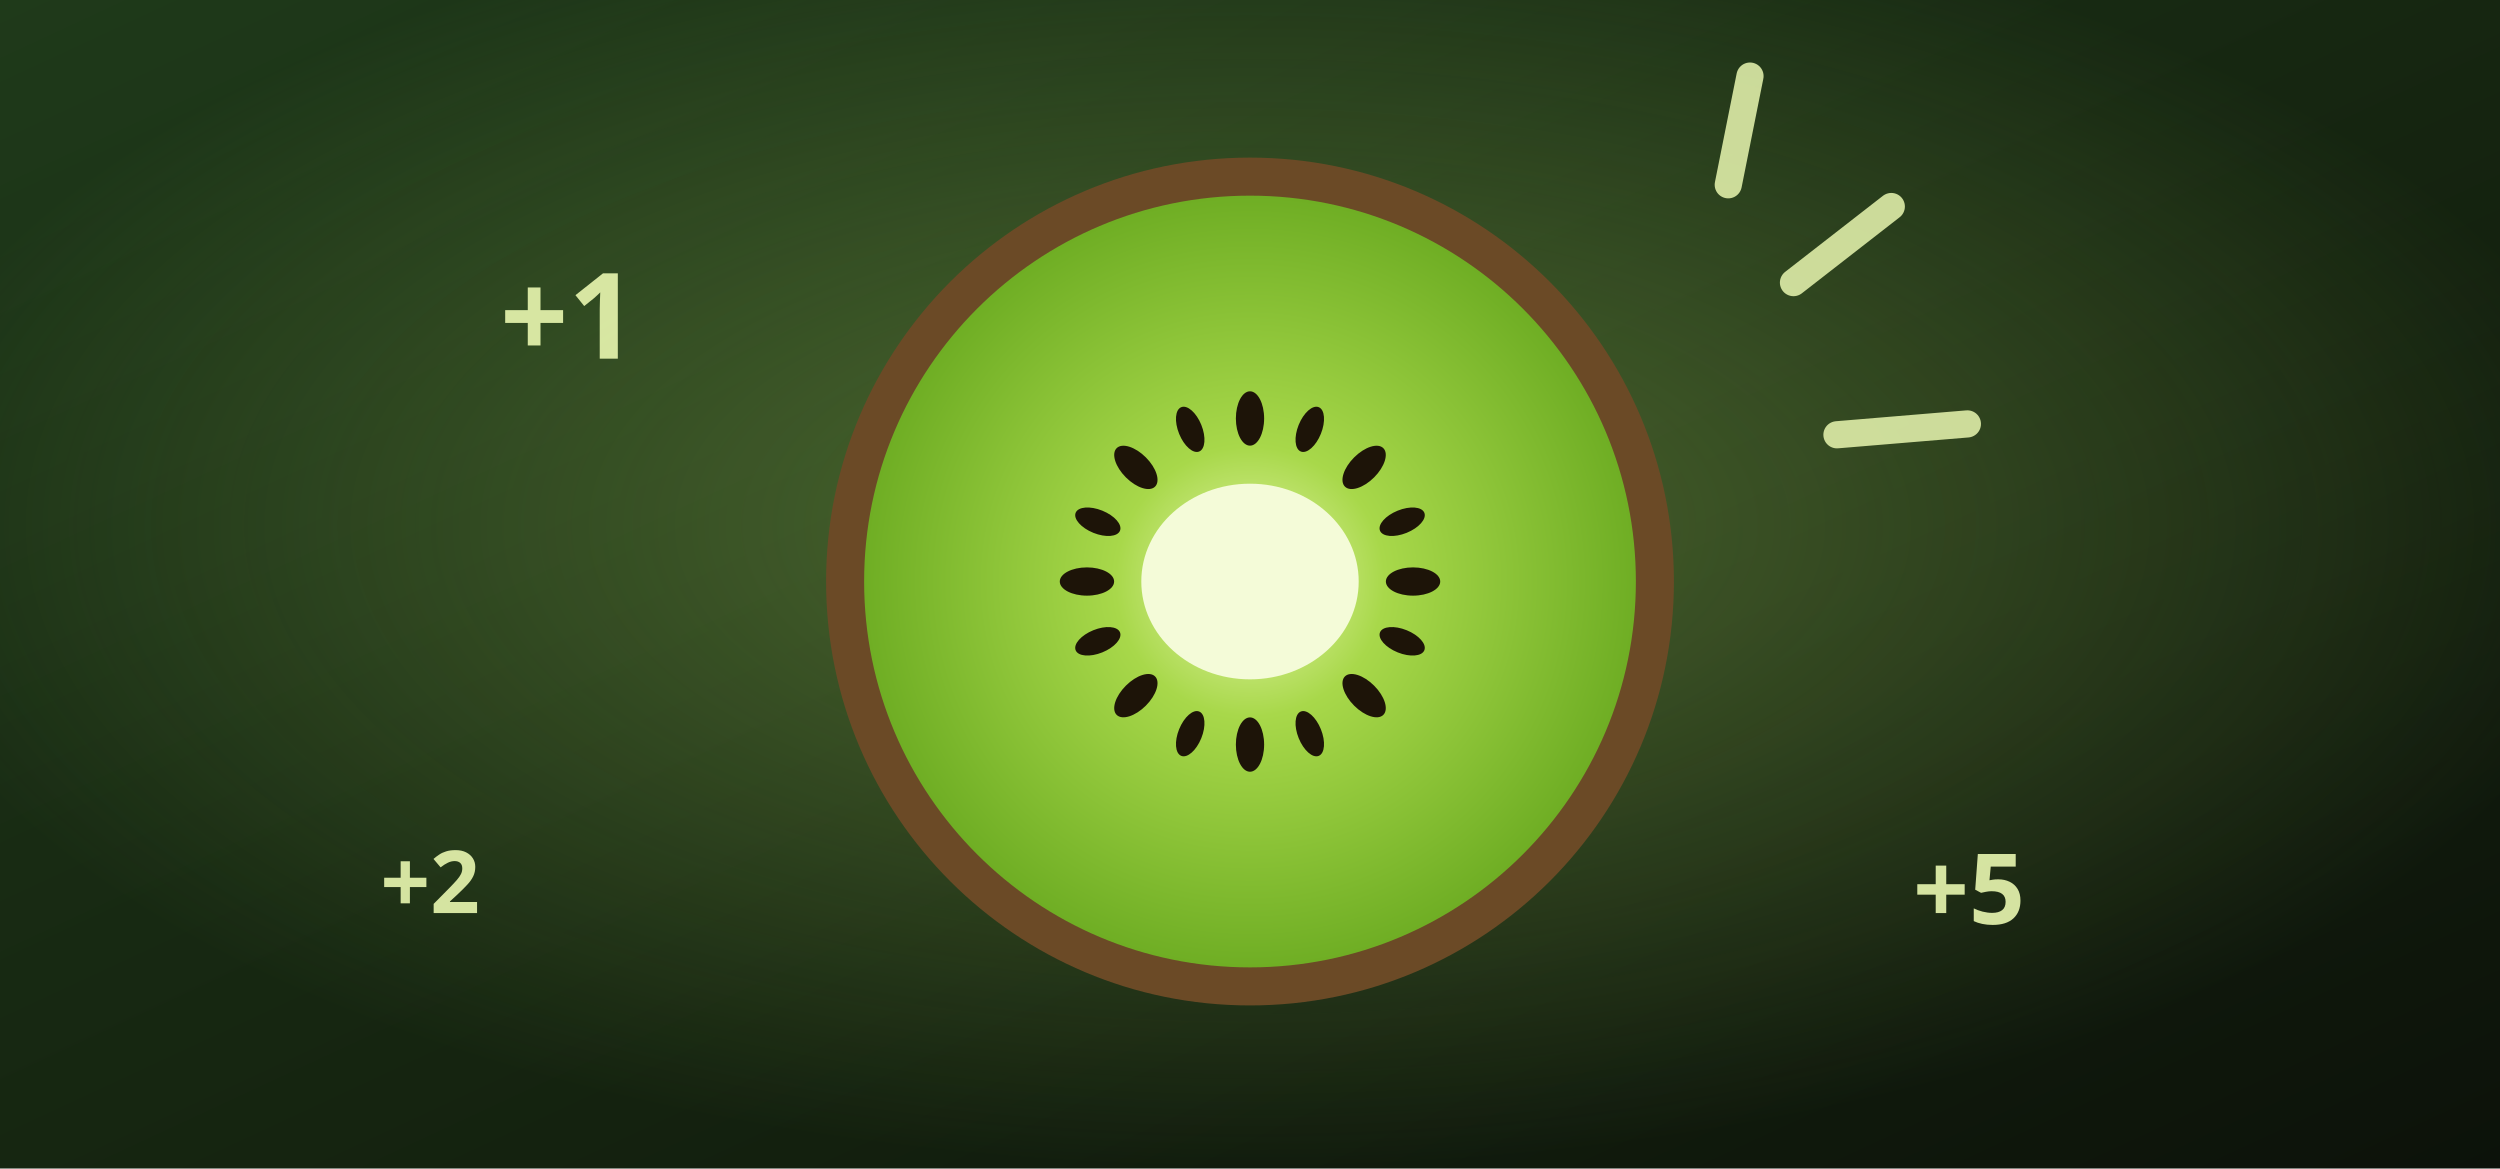
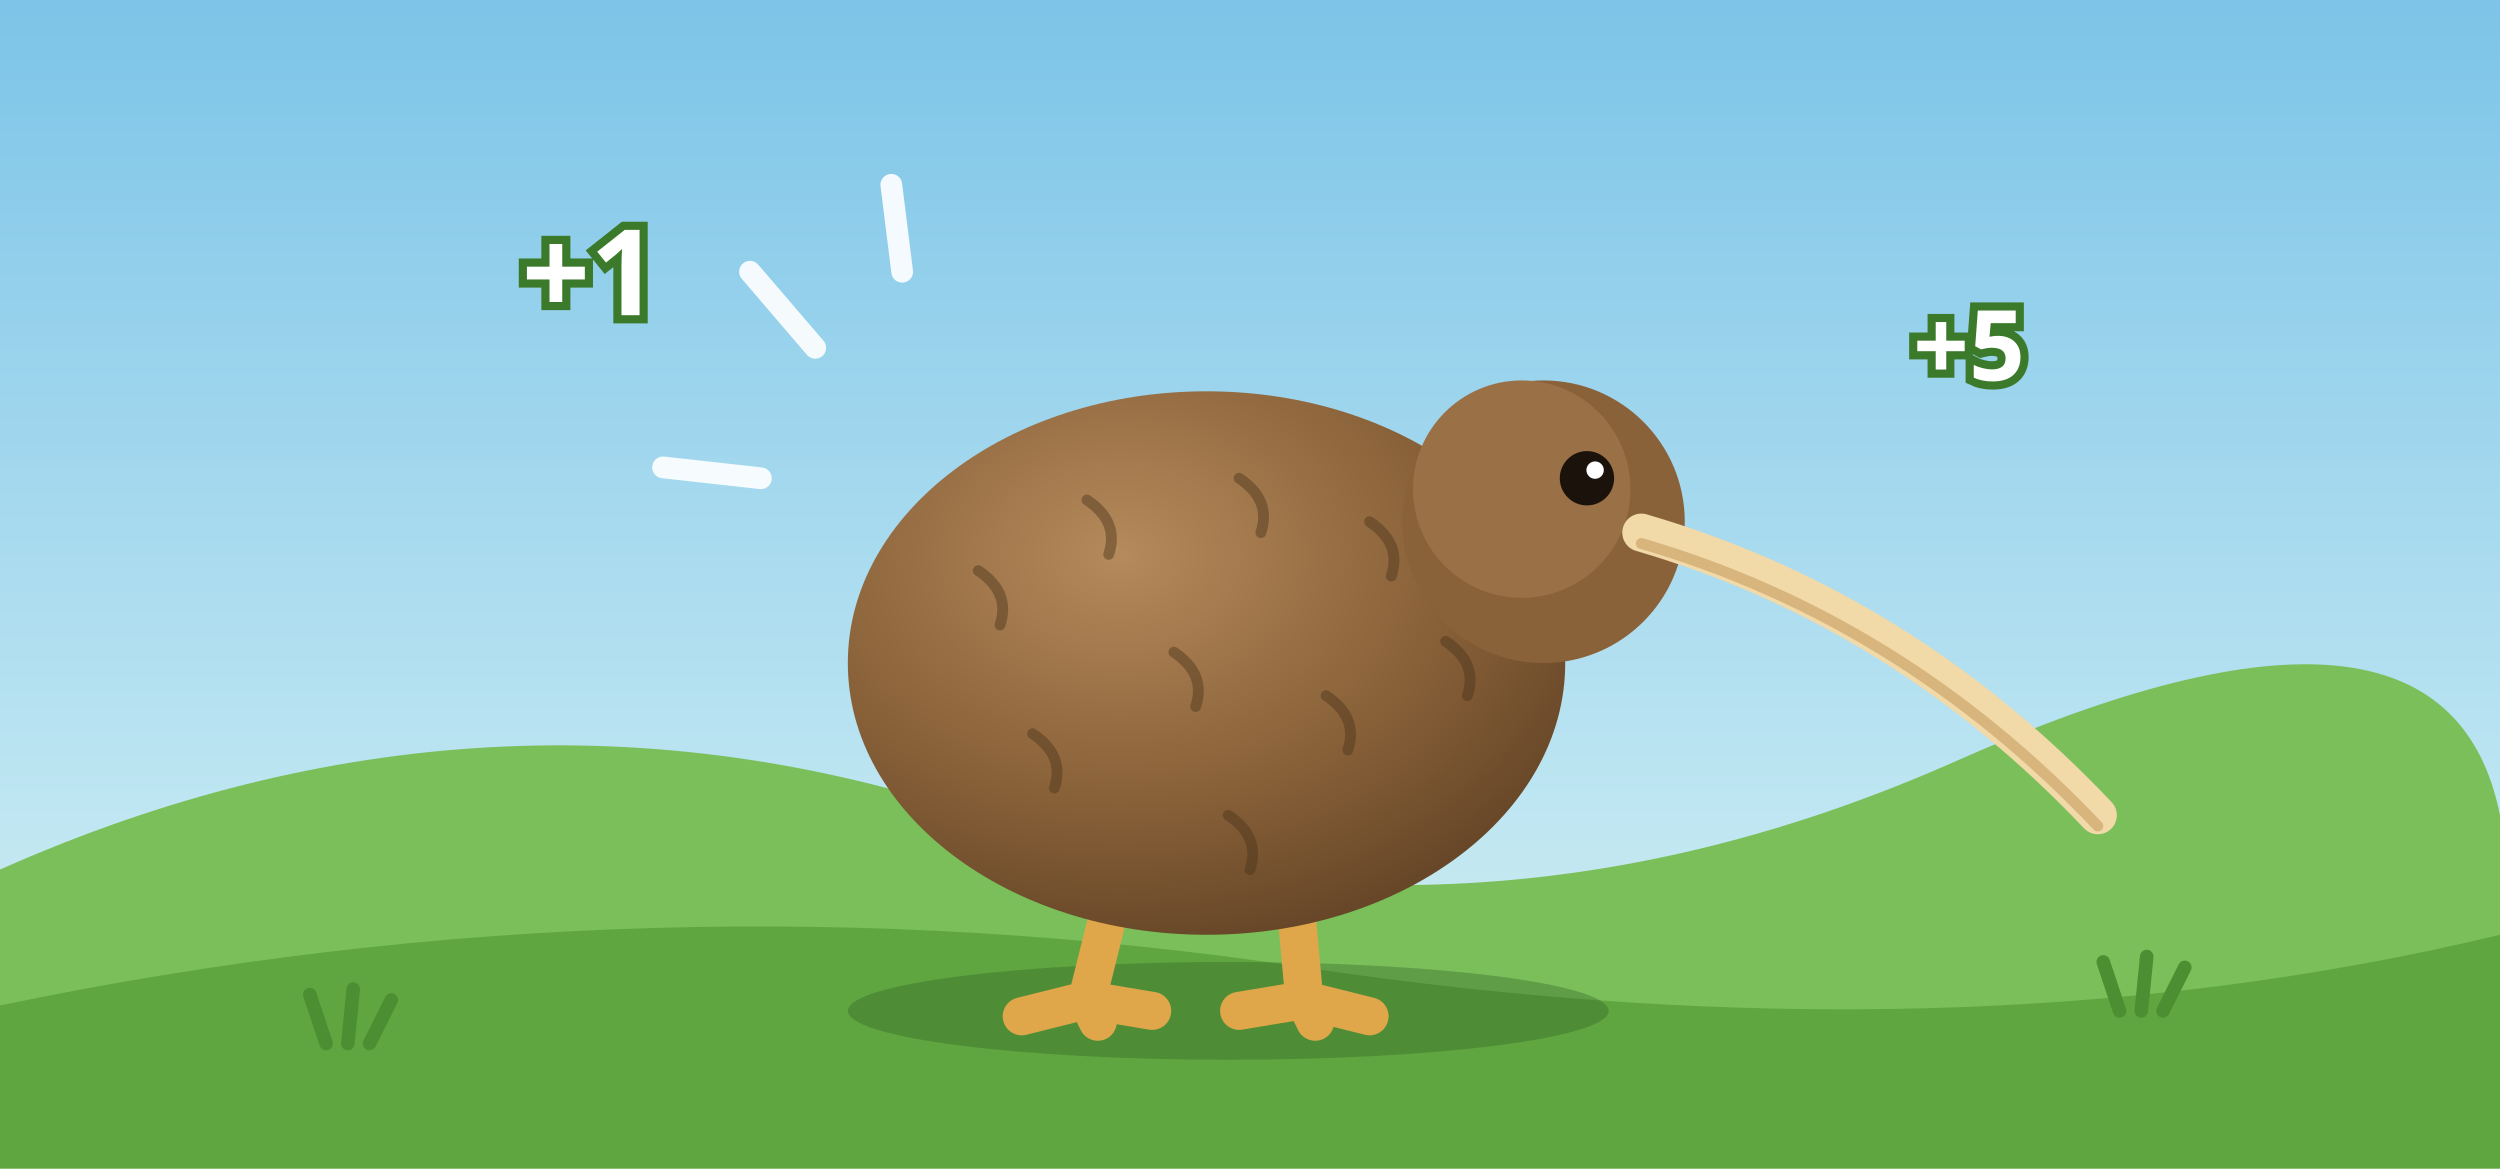
<svg xmlns="http://www.w3.org/2000/svg" viewBox="0 0 460 215">
  <defs>
-     <linearGradient id="bg" x1="0" y1="0" x2="1" y2="1">
-       <stop offset="0" stop-color="#1f3a1a" />
-       <stop offset=".6" stop-color="#14220f" />
-       <stop offset="1" stop-color="#0c120a" />
+     <linearGradient id="bg" x1="0" y1="0" x2="0" y2="1">
+       <stop offset="0" stop-color="#7cc4e8" />
+       <stop offset=".7" stop-color="#bfe6f2" />
+       <stop offset="1" stop-color="#d9f0e2" />
    </linearGradient>
-     <radialGradient id="spot" cx=".5" cy=".45" r=".55">
-       <stop offset="0" stop-color="#b7e86a" stop-opacity=".35" />
-       <stop offset="1" stop-color="#b7e86a" stop-opacity="0" />
-     </radialGradient>
-     <radialGradient id="flesh" cx=".5" cy=".5" r=".5">
-       <stop offset="0" stop-color="#e9f7b0" />
-       <stop offset=".35" stop-color="#a8d84a" />
-       <stop offset="1" stop-color="#6fae24" />
+     <radialGradient id="body" cx=".38" cy=".3" r=".8">
+       <stop offset="0" stop-color="#b58a5c" />
+       <stop offset=".55" stop-color="#8a6239" />
+       <stop offset="1" stop-color="#5e4024" />
    </radialGradient>
  </defs>
  <rect width="460" height="215" fill="url(#bg)" />
-   <rect width="460" height="215" fill="url(#spot)" />
-   <g transform="translate(230 107)">
-     <circle r="78" fill="#6b4a26" />
-     <circle r="71" fill="url(#flesh)" />
-     <ellipse rx="20" ry="18" fill="#f4fbd8" />
-     <g fill="#1d1408">
-       <ellipse cx="0" cy="-30" rx="2.6" ry="5" />
-       <ellipse cx="0" cy="30" rx="2.6" ry="5" />
-       <ellipse cx="-30" cy="0" rx="5" ry="2.6" />
-       <ellipse cx="30" cy="0" rx="5" ry="2.6" />
-       <ellipse cx="21" cy="-21" rx="2.6" ry="5" transform="rotate(45 21 -21)" />
-       <ellipse cx="-21" cy="21" rx="2.6" ry="5" transform="rotate(45 -21 21)" />
-       <ellipse cx="-21" cy="-21" rx="2.6" ry="5" transform="rotate(-45 -21 -21)" />
-       <ellipse cx="21" cy="21" rx="2.6" ry="5" transform="rotate(-45 21 21)" />
-       <ellipse cx="11" cy="-28" rx="2.2" ry="4.4" transform="rotate(22 11 -28)" />
-       <ellipse cx="-11" cy="28" rx="2.2" ry="4.4" transform="rotate(22 -11 28)" />
-       <ellipse cx="-11" cy="-28" rx="2.2" ry="4.4" transform="rotate(-22 -11 -28)" />
-       <ellipse cx="11" cy="28" rx="2.2" ry="4.4" transform="rotate(-22 11 28)" />
-       <ellipse cx="28" cy="-11" rx="4.4" ry="2.2" transform="rotate(-22 28 -11)" />
-       <ellipse cx="-28" cy="11" rx="4.4" ry="2.2" transform="rotate(-22 -28 11)" />
-       <ellipse cx="28" cy="11" rx="4.4" ry="2.2" transform="rotate(22 28 11)" />
-       <ellipse cx="-28" cy="-11" rx="4.4" ry="2.2" transform="rotate(22 -28 -11)" />
-     </g>
+   <path d="M0 160 Q90 120 180 150 T360 140 T460 150 V215 H0 Z" fill="#7bbf5a" />
+   <path d="M0 185 Q120 160 240 178 T460 172 V215 H0 Z" fill="#5fa641" />
+   <g stroke="#4c8f33" stroke-width="2.5" stroke-linecap="round" fill="none">
+     <path d="M60 192 l-3 -9 M64 192 l1 -10 M68 192 l4 -8" />
+     <path d="M390 186 l-3 -9 M394 186 l1 -10 M398 186 l4 -8" />
  </g>
-   <g stroke="#e9f7b0" stroke-width="5" stroke-linecap="round" opacity=".85">
-     <line x1="330" y1="52" x2="348" y2="38" />
-     <line x1="338" y1="80" x2="362" y2="78" />
-     <line x1="318" y1="34" x2="322" y2="14" />
+   <ellipse cx="226" cy="186" rx="70" ry="9" fill="#2f5e22" opacity=".35" />
+   <g stroke="#e0a64a" stroke-width="7" stroke-linecap="round" stroke-linejoin="round" fill="none">
+     <path d="M206 160 L200 184 M200 184 l-12 3 M200 184 l2 4 M200 184 l12 2" />
+     <path d="M238 162 L240 184 M240 184 l-12 2 M240 184 l2 4 M240 184 l12 3" />
  </g>
-   <g fill="#e9f7b0" font-family="system-ui, sans-serif" font-weight="800" opacity=".9">
-     <text x="92" y="66" font-size="22">+1</text>
-     <text x="352" y="170" font-size="18">+5</text>
-     <text x="70" y="168" font-size="16">+2</text>
+   <ellipse cx="222" cy="122" rx="66" ry="50" fill="url(#body)" />
+   <g stroke="#4a321b" stroke-width="2" stroke-linecap="round" opacity=".45" fill="none">
+     <path d="M180 105 q6 4 4 10" />
+     <path d="M200 92 q6 4 4 10" />
+     <path d="M228 88 q6 4 4 10" />
+     <path d="M252 96 q6 4 4 10" />
+     <path d="M190 135 q6 4 4 10" />
+     <path d="M216 120 q6 4 4 10" />
+     <path d="M244 128 q6 4 4 10" />
+     <path d="M266 118 q6 4 4 10" />
+     <path d="M226 150 q6 4 4 10" />
+   </g>
+   <circle cx="284" cy="96" r="26" fill="#8a6239" />
+   <circle cx="280" cy="90" r="20" fill="#9a7047" />
+   <path d="M302 98 Q350 112 386 150" stroke="#f1d9a8" stroke-width="7" stroke-linecap="round" fill="none" />
+   <path d="M302 98 Q350 112 386 150" stroke="#d7b57c" stroke-width="2" stroke-linecap="round" fill="none" transform="translate(0 2)" />
+   <circle cx="292" cy="88" r="5" fill="#1b130b" />
+   <circle cx="293.5" cy="86.5" r="1.6" fill="#fff" />
+   <g stroke="#fff" stroke-width="4" stroke-linecap="round" opacity=".9">
+     <line x1="150" y1="64" x2="138" y2="50" />
+     <line x1="140" y1="88" x2="122" y2="86" />
+     <line x1="166" y1="50" x2="164" y2="34" />
+   </g>
+   <g font-family="system-ui, sans-serif" font-weight="800" fill="#fff" stroke="#3b7a2a" stroke-width="3" paint-order="stroke">
+     <text x="96" y="58" font-size="22">+1</text>
+     <text x="352" y="70" font-size="18">+5</text>
  </g>
</svg>
